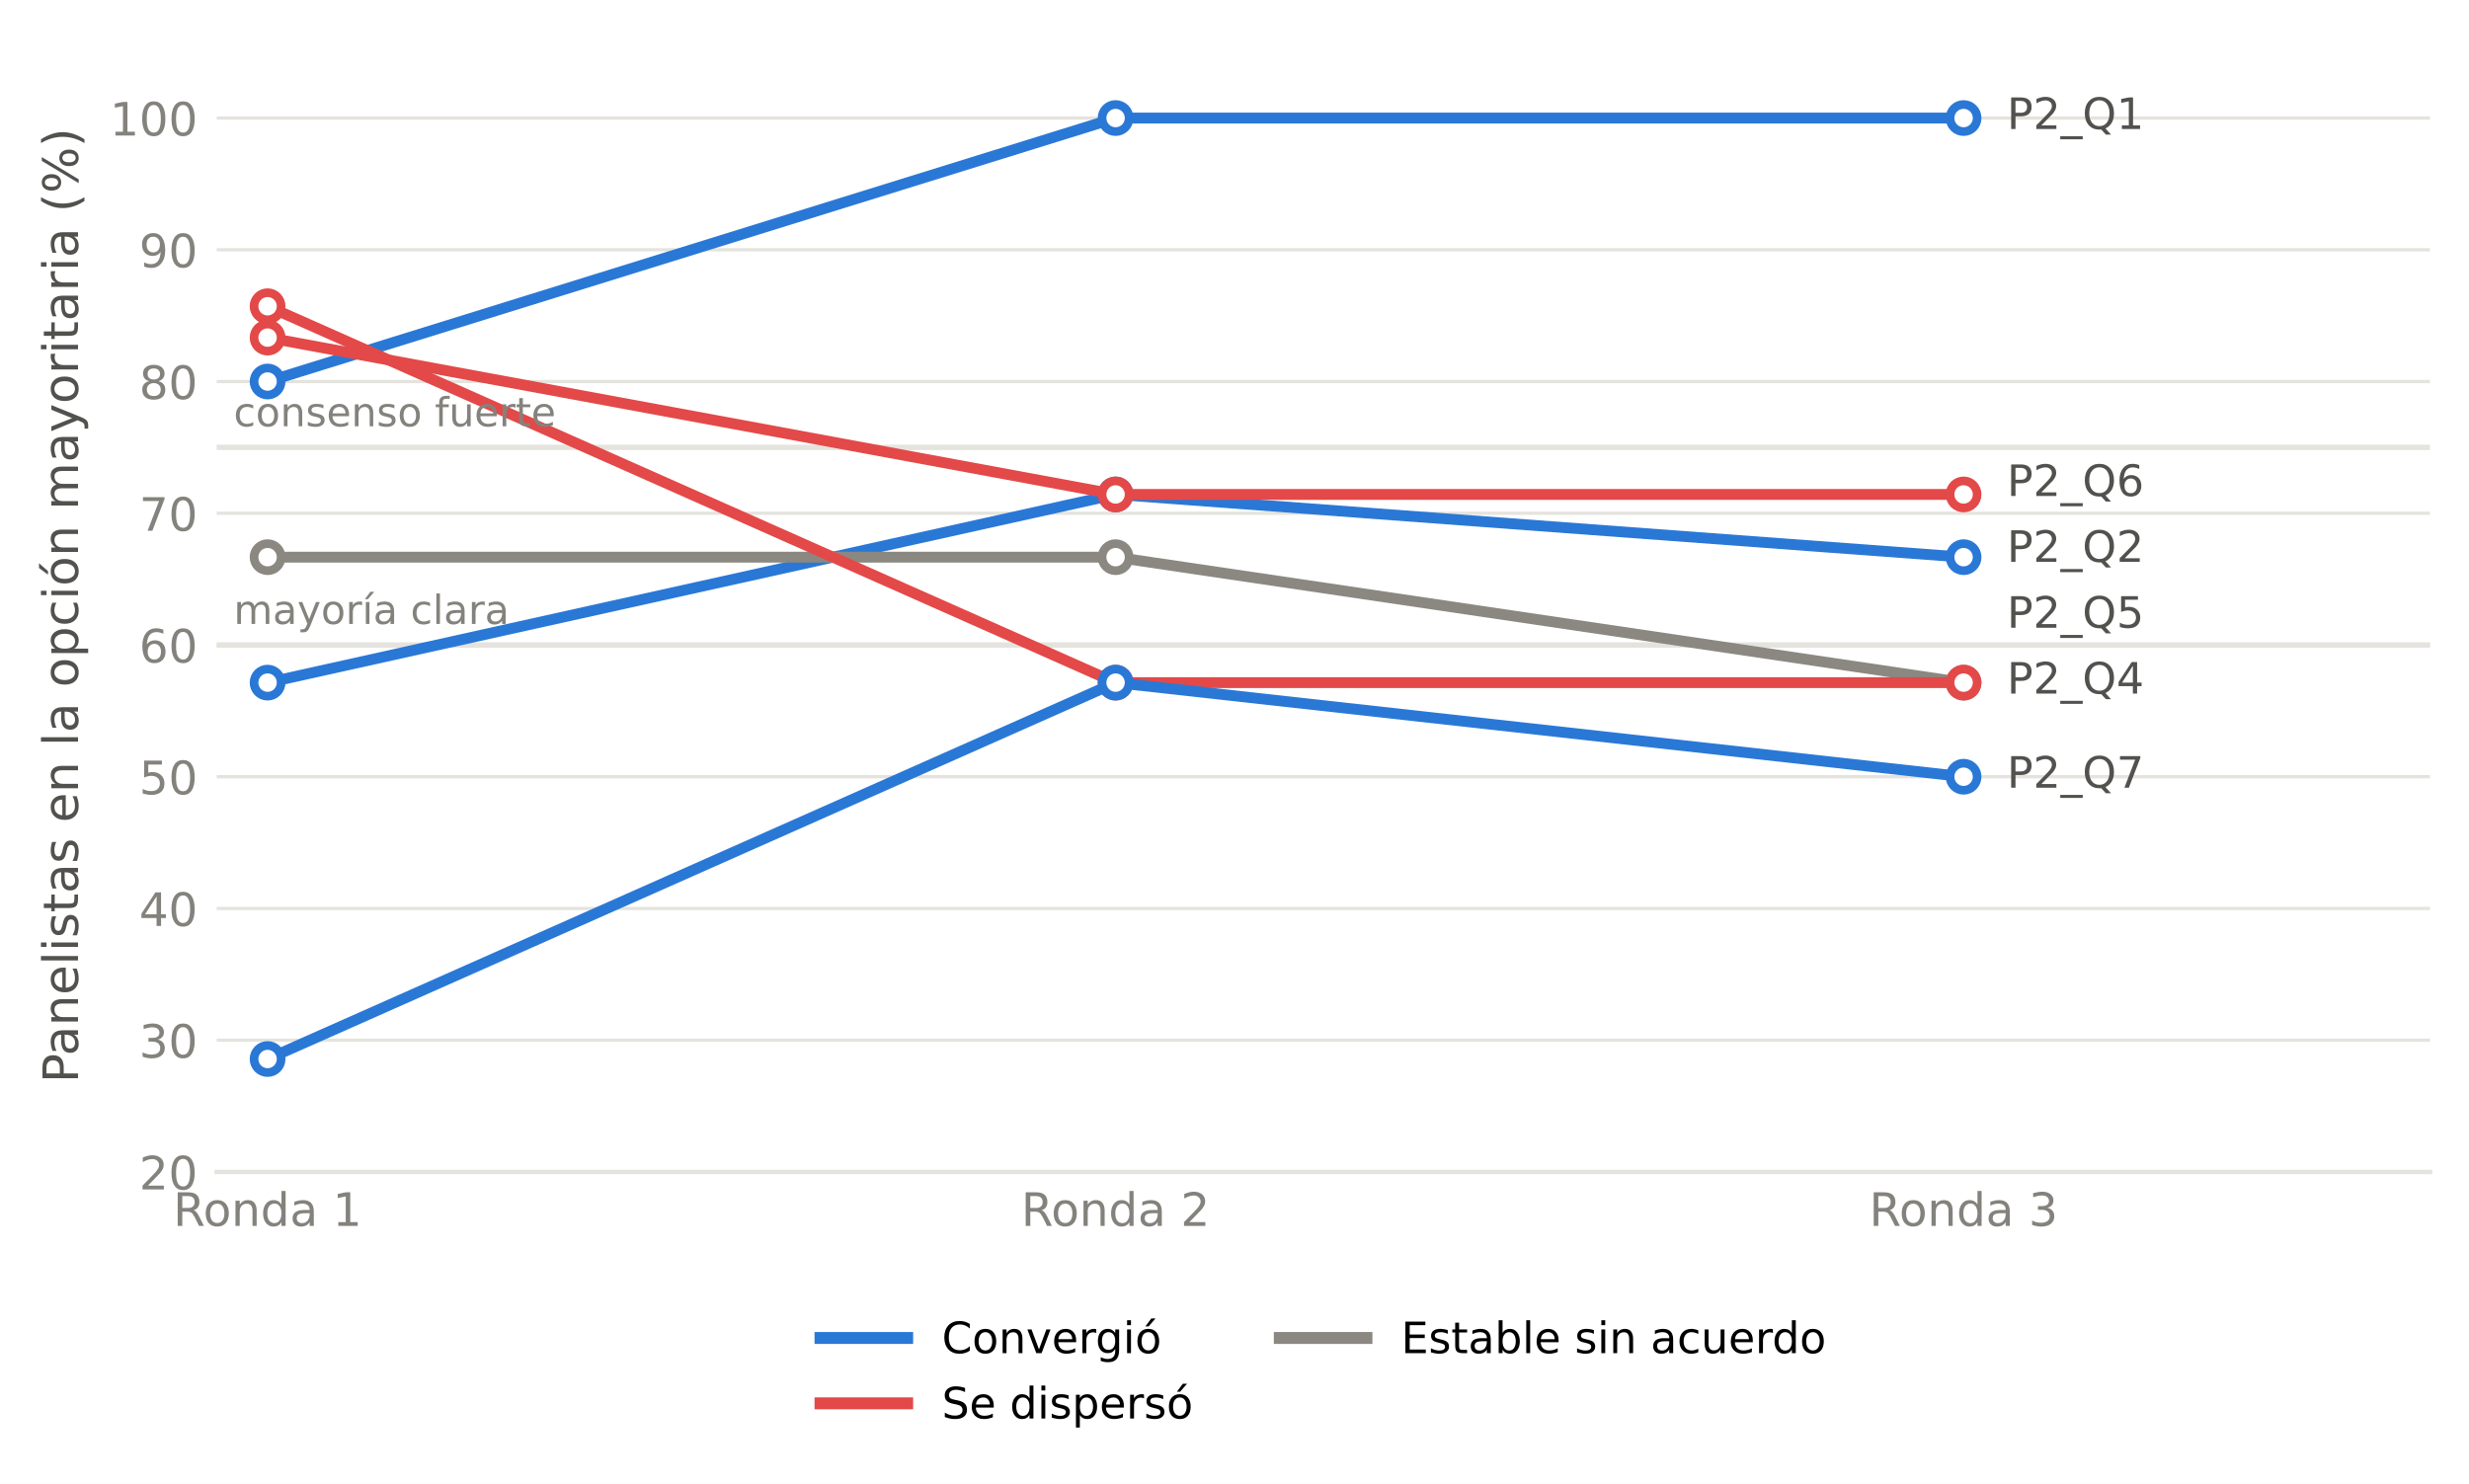
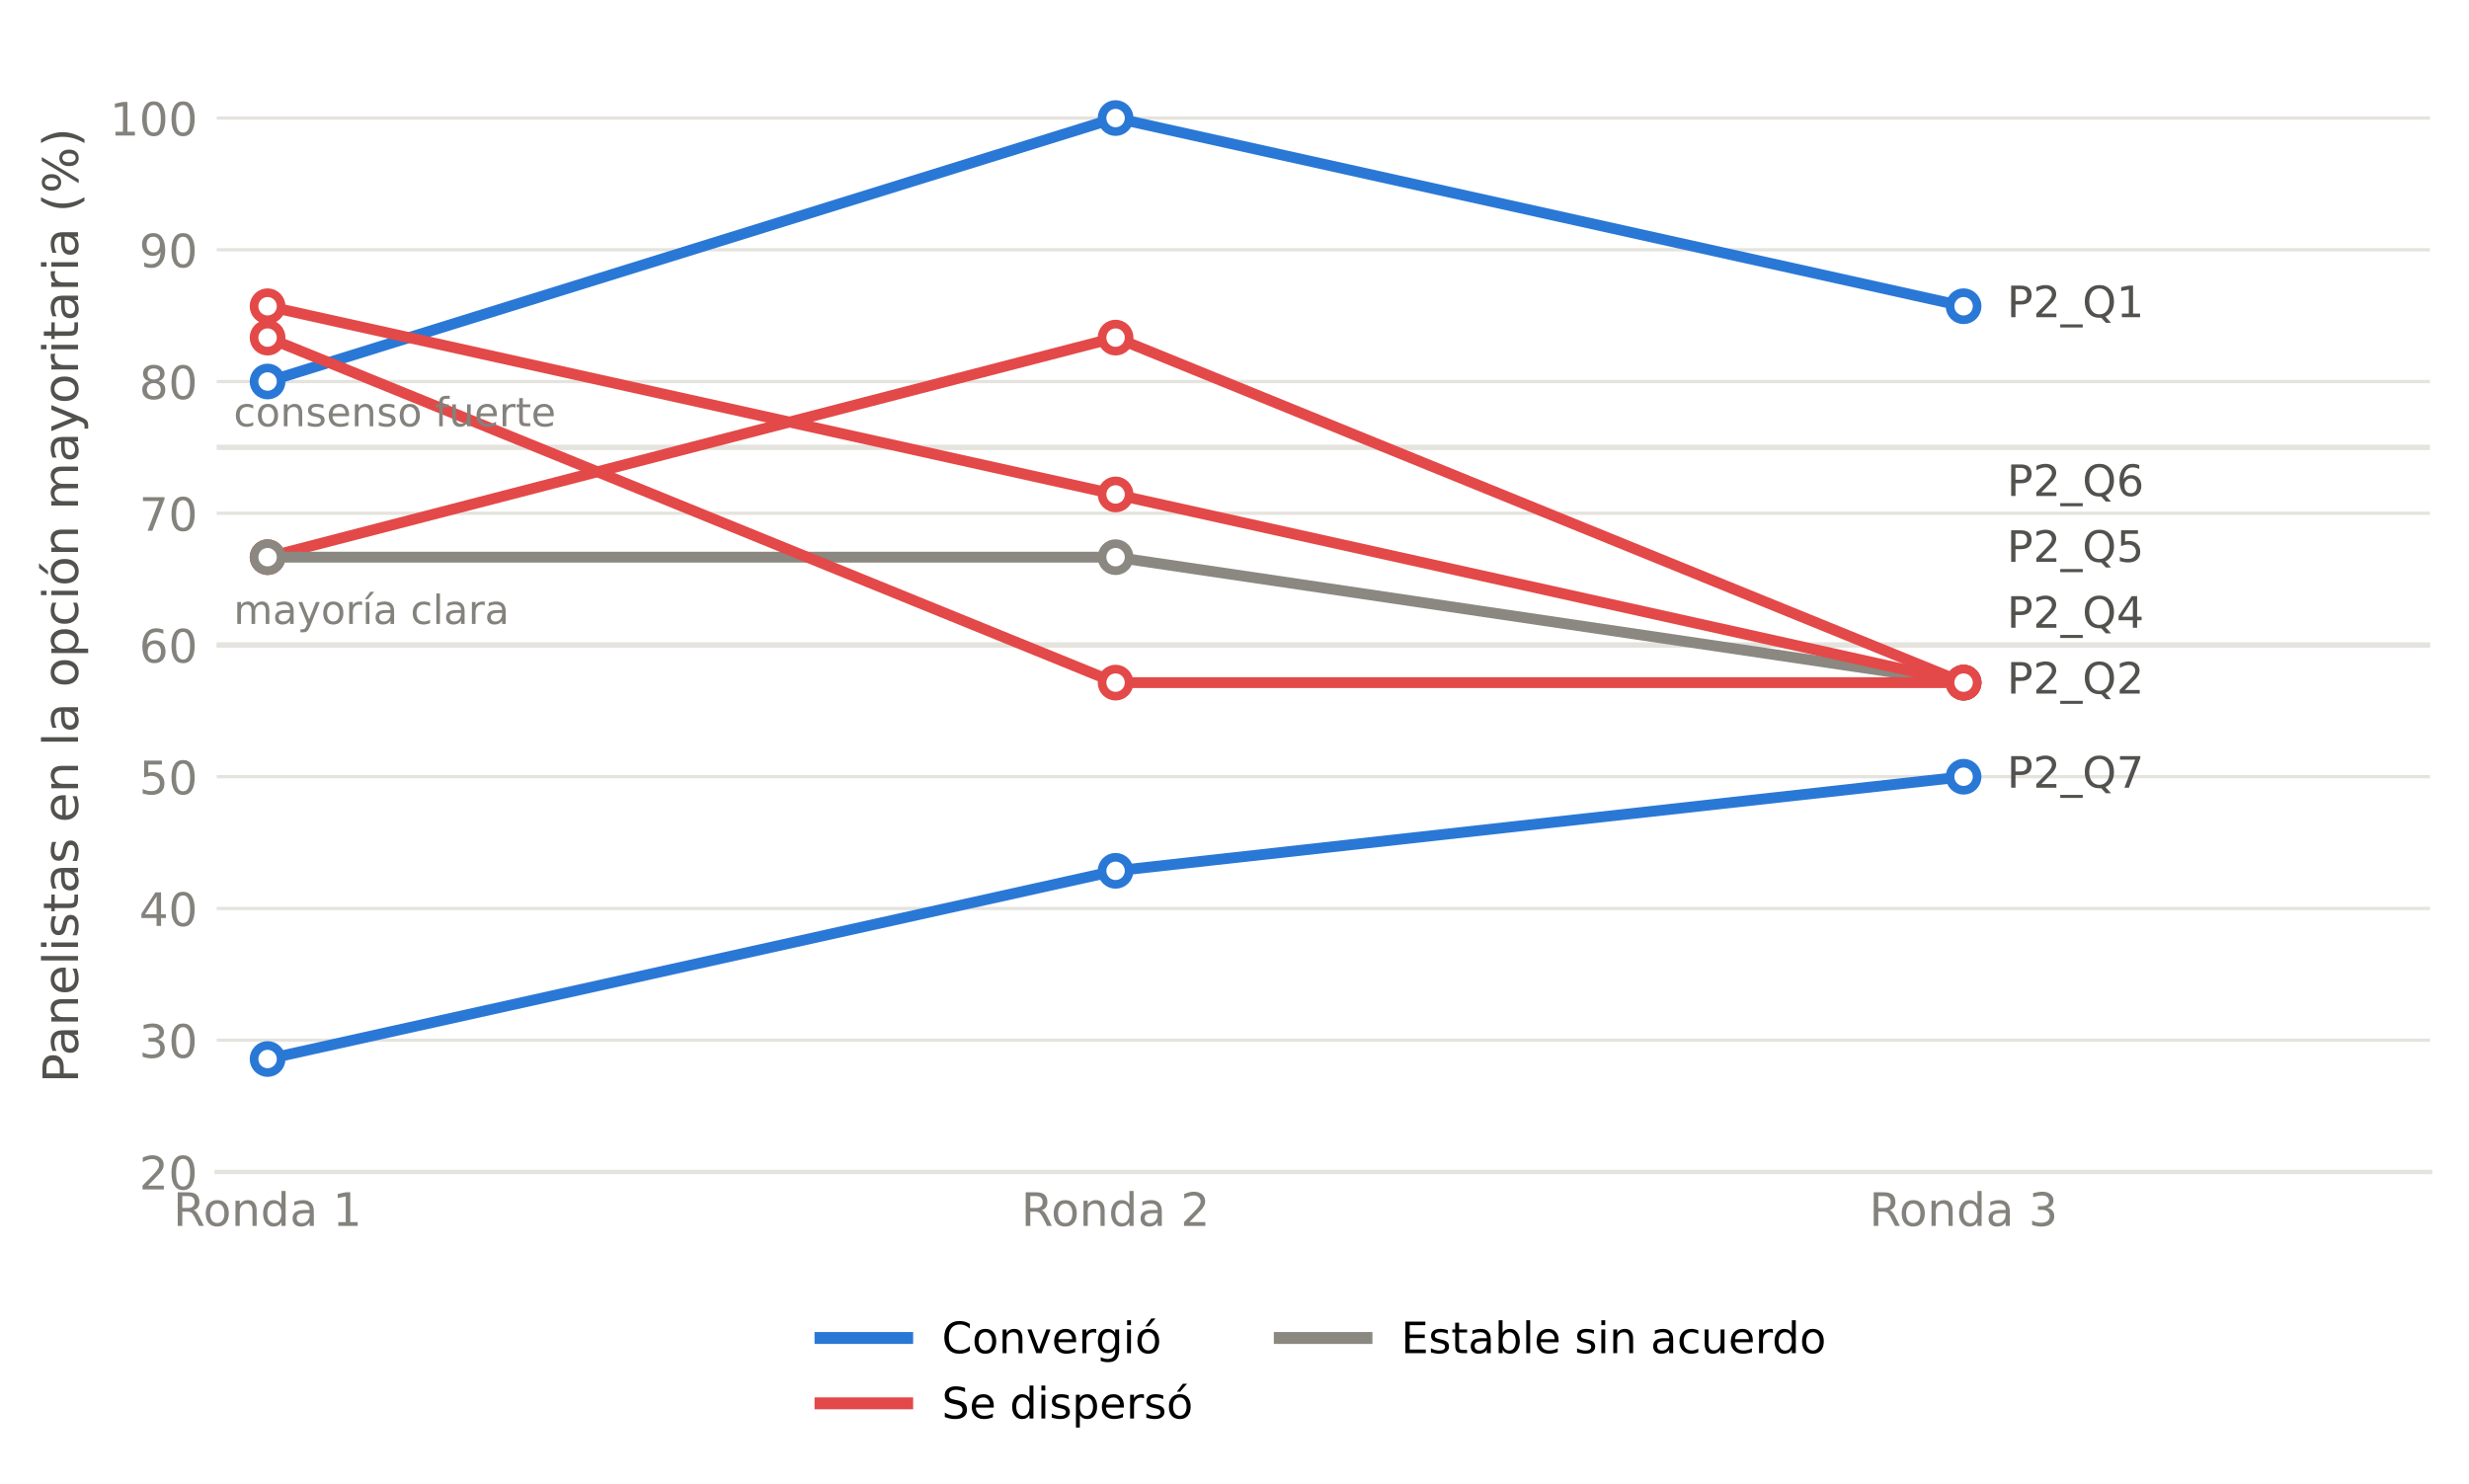
<svg xmlns="http://www.w3.org/2000/svg" xmlns:xlink="http://www.w3.org/1999/xlink" width="455.675pt" height="273.921pt" viewBox="0 0 455.675 273.921" version="1.1">
  <defs>
    <style type="text/css">*{stroke-linejoin: round; stroke-linecap: butt}</style>
  </defs>
  <g id="figure_1">
    <g id="patch_1">
      <path d="M 0 273.921  L 455.675 273.921  L 455.675 0  L 0 0  z " style="fill: #ffffff" />
    </g>
    <g id="axes_1">
      <g id="patch_2">
        <path d="M 39.995 216.344  L 448.475 216.344  L 448.475 7.2  L 39.995 7.2  z " style="fill: #ffffff" />
      </g>
      <g id="line2d_1">
-         <path d="M 39.995 82.589  L 448.475 82.589  " clip-path="url(#p2481fbc956)" style="fill: none; stroke: #e5e3dd; stroke-linecap: square" />
+         <path d="M 39.995 82.589  L 448.475 82.589  " clip-path="url(#p652cc55237)" style="fill: none; stroke: #e5e3dd; stroke-linecap: square" />
      </g>
      <g id="line2d_2">
-         <path d="M 39.995 119.068  L 448.475 119.068  " clip-path="url(#p2481fbc956)" style="fill: none; stroke: #e5e3dd; stroke-linecap: square" />
+         <path d="M 39.995 119.068  L 448.475 119.068  " clip-path="url(#p652cc55237)" style="fill: none; stroke: #e5e3dd; stroke-linecap: square" />
      </g>
      <g id="matplotlib.axis_1">
        <g id="xtick_1">
          <g id="line2d_3" />
          <g id="text_1">
            <text style="font-size: 8.5px; font-family: 'DejaVu Sans', 'Helvetica', 'Arial', sans-serif; text-anchor: middle; fill: #84827c" x="49.385" y="226.303" transform="rotate(-0 49.38503 226.3025)">Ronda 1</text>
          </g>
        </g>
        <g id="xtick_2">
          <g id="line2d_4" />
          <g id="text_2">
            <text style="font-size: 8.5px; font-family: 'DejaVu Sans', 'Helvetica', 'Arial', sans-serif; text-anchor: middle; fill: #84827c" x="205.891" y="226.303" transform="rotate(-0 205.8908 226.3025)">Ronda 2</text>
          </g>
        </g>
        <g id="xtick_3">
          <g id="line2d_5" />
          <g id="text_3">
            <text style="font-size: 8.5px; font-family: 'DejaVu Sans', 'Helvetica', 'Arial', sans-serif; text-anchor: middle; fill: #84827c" x="362.397" y="226.303" transform="rotate(-0 362.3965 226.3025)">Ronda 3</text>
          </g>
        </g>
      </g>
      <g id="matplotlib.axis_2">
        <g id="ytick_1">
          <g id="line2d_6">
-             <path d="M 39.995 216.344  L 448.475 216.344  " clip-path="url(#p2481fbc956)" style="fill: none; stroke: #e5e3dd; stroke-width: 0.6; stroke-linecap: square" />
+             <path d="M 39.995 216.344  L 448.475 216.344  " clip-path="url(#p652cc55237)" style="fill: none; stroke: #e5e3dd; stroke-width: 0.6; stroke-linecap: square" />
          </g>
          <g id="line2d_7" />
          <g id="text_4">
            <text style="font-size: 8.5px; font-family: 'DejaVu Sans', 'Helvetica', 'Arial', sans-serif; text-anchor: end; fill: #84827c" x="36.495" y="219.573" transform="rotate(-0 36.49469 219.5732)">20</text>
          </g>
        </g>
        <g id="ytick_2">
          <g id="line2d_8">
-             <path d="M 39.995 192.025  L 448.475 192.025  " clip-path="url(#p2481fbc956)" style="fill: none; stroke: #e5e3dd; stroke-width: 0.6; stroke-linecap: square" />
+             <path d="M 39.995 192.025  L 448.475 192.025  " clip-path="url(#p652cc55237)" style="fill: none; stroke: #e5e3dd; stroke-width: 0.6; stroke-linecap: square" />
          </g>
          <g id="line2d_9" />
          <g id="text_5">
            <text style="font-size: 8.5px; font-family: 'DejaVu Sans', 'Helvetica', 'Arial', sans-serif; text-anchor: end; fill: #84827c" x="36.495" y="195.254" transform="rotate(-0 36.49469 195.2541)">30</text>
          </g>
        </g>
        <g id="ytick_3">
          <g id="line2d_10">
-             <path d="M 39.995 167.706  L 448.475 167.706  " clip-path="url(#p2481fbc956)" style="fill: none; stroke: #e5e3dd; stroke-width: 0.6; stroke-linecap: square" />
+             <path d="M 39.995 167.706  L 448.475 167.706  " clip-path="url(#p652cc55237)" style="fill: none; stroke: #e5e3dd; stroke-width: 0.6; stroke-linecap: square" />
          </g>
          <g id="line2d_11" />
          <g id="text_6">
            <text style="font-size: 8.5px; font-family: 'DejaVu Sans', 'Helvetica', 'Arial', sans-serif; text-anchor: end; fill: #84827c" x="36.495" y="170.935" transform="rotate(-0 36.49469 170.9351)">40</text>
          </g>
        </g>
        <g id="ytick_4">
          <g id="line2d_12">
-             <path d="M 39.995 143.387  L 448.475 143.387  " clip-path="url(#p2481fbc956)" style="fill: none; stroke: #e5e3dd; stroke-width: 0.6; stroke-linecap: square" />
+             <path d="M 39.995 143.387  L 448.475 143.387  " clip-path="url(#p652cc55237)" style="fill: none; stroke: #e5e3dd; stroke-width: 0.6; stroke-linecap: square" />
          </g>
          <g id="line2d_13" />
          <g id="text_7">
            <text style="font-size: 8.5px; font-family: 'DejaVu Sans', 'Helvetica', 'Arial', sans-serif; text-anchor: end; fill: #84827c" x="36.495" y="146.616" transform="rotate(-0 36.49469 146.616)">50</text>
          </g>
        </g>
        <g id="ytick_5">
          <g id="line2d_14">
-             <path d="M 39.995 119.068  L 448.475 119.068  " clip-path="url(#p2481fbc956)" style="fill: none; stroke: #e5e3dd; stroke-width: 0.6; stroke-linecap: square" />
+             <path d="M 39.995 119.068  L 448.475 119.068  " clip-path="url(#p652cc55237)" style="fill: none; stroke: #e5e3dd; stroke-width: 0.6; stroke-linecap: square" />
          </g>
          <g id="line2d_15" />
          <g id="text_8">
            <text style="font-size: 8.5px; font-family: 'DejaVu Sans', 'Helvetica', 'Arial', sans-serif; text-anchor: end; fill: #84827c" x="36.495" y="122.297" transform="rotate(-0 36.49469 122.297)">60</text>
          </g>
        </g>
        <g id="ytick_6">
          <g id="line2d_16">
-             <path d="M 39.995 94.749  L 448.475 94.749  " clip-path="url(#p2481fbc956)" style="fill: none; stroke: #e5e3dd; stroke-width: 0.6; stroke-linecap: square" />
+             <path d="M 39.995 94.749  L 448.475 94.749  " clip-path="url(#p652cc55237)" style="fill: none; stroke: #e5e3dd; stroke-width: 0.6; stroke-linecap: square" />
          </g>
          <g id="line2d_17" />
          <g id="text_9">
            <text style="font-size: 8.5px; font-family: 'DejaVu Sans', 'Helvetica', 'Arial', sans-serif; text-anchor: end; fill: #84827c" x="36.495" y="97.978" transform="rotate(-0 36.49469 97.97792)">70</text>
          </g>
        </g>
        <g id="ytick_7">
          <g id="line2d_18">
-             <path d="M 39.995 70.43  L 448.475 70.43  " clip-path="url(#p2481fbc956)" style="fill: none; stroke: #e5e3dd; stroke-width: 0.6; stroke-linecap: square" />
+             <path d="M 39.995 70.43  L 448.475 70.43  " clip-path="url(#p652cc55237)" style="fill: none; stroke: #e5e3dd; stroke-width: 0.6; stroke-linecap: square" />
          </g>
          <g id="line2d_19" />
          <g id="text_10">
            <text style="font-size: 8.5px; font-family: 'DejaVu Sans', 'Helvetica', 'Arial', sans-serif; text-anchor: end; fill: #84827c" x="36.495" y="73.659" transform="rotate(-0 36.49469 73.65887)">80</text>
          </g>
        </g>
        <g id="ytick_8">
          <g id="line2d_20">
-             <path d="M 39.995 46.11  L 448.475 46.11  " clip-path="url(#p2481fbc956)" style="fill: none; stroke: #e5e3dd; stroke-width: 0.6; stroke-linecap: square" />
+             <path d="M 39.995 46.11  L 448.475 46.11  " clip-path="url(#p652cc55237)" style="fill: none; stroke: #e5e3dd; stroke-width: 0.6; stroke-linecap: square" />
          </g>
          <g id="line2d_21" />
          <g id="text_11">
            <text style="font-size: 8.5px; font-family: 'DejaVu Sans', 'Helvetica', 'Arial', sans-serif; text-anchor: end; fill: #84827c" x="36.495" y="49.34" transform="rotate(-0 36.49469 49.33982)">90</text>
          </g>
        </g>
        <g id="ytick_9">
          <g id="line2d_22">
-             <path d="M 39.995 21.791  L 448.475 21.791  " clip-path="url(#p2481fbc956)" style="fill: none; stroke: #e5e3dd; stroke-width: 0.6; stroke-linecap: square" />
+             <path d="M 39.995 21.791  L 448.475 21.791  " clip-path="url(#p652cc55237)" style="fill: none; stroke: #e5e3dd; stroke-width: 0.6; stroke-linecap: square" />
          </g>
          <g id="line2d_23" />
          <g id="text_12">
            <text style="font-size: 8.5px; font-family: 'DejaVu Sans', 'Helvetica', 'Arial', sans-serif; text-anchor: end; fill: #84827c" x="36.495" y="25.021" transform="rotate(-0 36.49469 25.02077)">100</text>
          </g>
        </g>
        <g id="text_13">
          <text style="font-size: 9px; font-family: 'DejaVu Sans', 'Helvetica', 'Arial', sans-serif; text-anchor: middle; fill: #52514e" x="14.399" y="111.772" transform="rotate(-90 14.39859 111.7719)">Panelistas en la opción mayoritaria (%)</text>
        </g>
      </g>
      <g id="patch_3">
        <path d="M 39.995 216.344  L 448.475 216.344  " style="fill: none; stroke: #e5e3dd; stroke-width: 0.8; stroke-linejoin: miter; stroke-linecap: square" />
      </g>
      <g id="line2d_24">
-         <path d="M 49.385 70.43  L 205.891 21.791  L 362.397 21.791  " clip-path="url(#p2481fbc956)" style="fill: none; stroke: #2a78d6; stroke-width: 2; stroke-linecap: square" />
+         <path d="M 49.385 70.43  L 205.891 21.791  L 362.397 56.533  " clip-path="url(#p652cc55237)" style="fill: none; stroke: #2a78d6; stroke-width: 2; stroke-linecap: square" />
        <defs>
-           <path id="m6cfd06c48e" d="M 0 2.5  C 0.663 2.5 1.299 2.237 1.768 1.768  C 2.237 1.299 2.5 0.663 2.5 0  C 2.5 -0.663 2.237 -1.299 1.768 -1.768  C 1.299 -2.237 0.663 -2.5 0 -2.5  C -0.663 -2.5 -1.299 -2.237 -1.768 -1.768  C -2.237 -1.299 -2.5 -0.663 -2.5 0  C -2.5 0.663 -2.237 1.299 -1.768 1.768  C -1.299 2.237 -0.663 2.5 0 2.5  z " style="stroke: #2a78d6; stroke-width: 1.6" />
+           <path id="m7fafcca602" d="M 0 2.5  C 0.663 2.5 1.299 2.237 1.768 1.768  C 2.237 1.299 2.5 0.663 2.5 0  C 2.5 -0.663 2.237 -1.299 1.768 -1.768  C 1.299 -2.237 0.663 -2.5 0 -2.5  C -0.663 -2.5 -1.299 -2.237 -1.768 -1.768  C -2.237 -1.299 -2.5 -0.663 -2.5 0  C -2.5 0.663 -2.237 1.299 -1.768 1.768  C -1.299 2.237 -0.663 2.5 0 2.5  z " style="stroke: #2a78d6; stroke-width: 1.6" />
        </defs>
-         <g clip-path="url(#p2481fbc956)">
-           <use xlink:href="#m6cfd06c48e" x="49.385" y="70.43" style="fill: #ffffff; stroke: #2a78d6; stroke-width: 1.6" />
-           <use xlink:href="#m6cfd06c48e" x="205.891" y="21.791" style="fill: #ffffff; stroke: #2a78d6; stroke-width: 1.6" />
-           <use xlink:href="#m6cfd06c48e" x="362.397" y="21.791" style="fill: #ffffff; stroke: #2a78d6; stroke-width: 1.6" />
+         <g clip-path="url(#p652cc55237)">
+           <use xlink:href="#m7fafcca602" x="49.385" y="70.43" style="fill: #ffffff; stroke: #2a78d6; stroke-width: 1.6" />
+           <use xlink:href="#m7fafcca602" x="205.891" y="21.791" style="fill: #ffffff; stroke: #2a78d6; stroke-width: 1.6" />
+           <use xlink:href="#m7fafcca602" x="362.397" y="56.533" style="fill: #ffffff; stroke: #2a78d6; stroke-width: 1.6" />
        </g>
      </g>
      <g id="line2d_25">
-         <path d="M 49.385 126.016  L 205.891 91.274  L 362.397 102.855  " clip-path="url(#p2481fbc956)" style="fill: none; stroke: #2a78d6; stroke-width: 2; stroke-linecap: square" />
-         <g clip-path="url(#p2481fbc956)">
-           <use xlink:href="#m6cfd06c48e" x="49.385" y="126.016" style="fill: #ffffff; stroke: #2a78d6; stroke-width: 1.6" />
-           <use xlink:href="#m6cfd06c48e" x="205.891" y="91.274" style="fill: #ffffff; stroke: #2a78d6; stroke-width: 1.6" />
-           <use xlink:href="#m6cfd06c48e" x="362.397" y="102.855" style="fill: #ffffff; stroke: #2a78d6; stroke-width: 1.6" />
+         <path d="M 49.385 102.855  L 205.891 62.323  L 362.397 126.016  " clip-path="url(#p652cc55237)" style="fill: none; stroke: #e34948; stroke-width: 2; stroke-linecap: square" />
+         <defs>
+           <path id="m2bdd5b75af" d="M 0 2.5  C 0.663 2.5 1.299 2.237 1.768 1.768  C 2.237 1.299 2.5 0.663 2.5 0  C 2.5 -0.663 2.237 -1.299 1.768 -1.768  C 1.299 -2.237 0.663 -2.5 0 -2.5  C -0.663 -2.5 -1.299 -2.237 -1.768 -1.768  C -2.237 -1.299 -2.5 -0.663 -2.5 0  C -2.5 0.663 -2.237 1.299 -1.768 1.768  C -1.299 2.237 -0.663 2.5 0 2.5  z " style="stroke: #e34948; stroke-width: 1.6" />
+         </defs>
+         <g clip-path="url(#p652cc55237)">
+           <use xlink:href="#m2bdd5b75af" x="49.385" y="102.855" style="fill: #ffffff; stroke: #e34948; stroke-width: 1.6" />
+           <use xlink:href="#m2bdd5b75af" x="205.891" y="62.323" style="fill: #ffffff; stroke: #e34948; stroke-width: 1.6" />
+           <use xlink:href="#m2bdd5b75af" x="362.397" y="126.016" style="fill: #ffffff; stroke: #e34948; stroke-width: 1.6" />
        </g>
      </g>
      <g id="line2d_26">
-         <path d="M 49.385 102.855  L 205.891 102.855  L 362.397 126.016  " clip-path="url(#p2481fbc956)" style="fill: none; stroke: #8a8880; stroke-width: 2; stroke-linecap: square" />
+         <path d="M 49.385 102.855  L 205.891 102.855  L 362.397 126.016  " clip-path="url(#p652cc55237)" style="fill: none; stroke: #8a8880; stroke-width: 2; stroke-linecap: square" />
        <defs>
-           <path id="mc8d598c71d" d="M 0 2.5  C 0.663 2.5 1.299 2.237 1.768 1.768  C 2.237 1.299 2.5 0.663 2.5 0  C 2.5 -0.663 2.237 -1.299 1.768 -1.768  C 1.299 -2.237 0.663 -2.5 0 -2.5  C -0.663 -2.5 -1.299 -2.237 -1.768 -1.768  C -2.237 -1.299 -2.5 -0.663 -2.5 0  C -2.5 0.663 -2.237 1.299 -1.768 1.768  C -1.299 2.237 -0.663 2.5 0 2.5  z " style="stroke: #8a8880; stroke-width: 1.6" />
+           <path id="m8e9d2438de" d="M 0 2.5  C 0.663 2.5 1.299 2.237 1.768 1.768  C 2.237 1.299 2.5 0.663 2.5 0  C 2.5 -0.663 2.237 -1.299 1.768 -1.768  C 1.299 -2.237 0.663 -2.5 0 -2.5  C -0.663 -2.5 -1.299 -2.237 -1.768 -1.768  C -2.237 -1.299 -2.5 -0.663 -2.5 0  C -2.5 0.663 -2.237 1.299 -1.768 1.768  C -1.299 2.237 -0.663 2.5 0 2.5  z " style="stroke: #8a8880; stroke-width: 1.6" />
        </defs>
-         <g clip-path="url(#p2481fbc956)">
-           <use xlink:href="#mc8d598c71d" x="49.385" y="102.855" style="fill: #ffffff; stroke: #8a8880; stroke-width: 1.6" />
-           <use xlink:href="#mc8d598c71d" x="205.891" y="102.855" style="fill: #ffffff; stroke: #8a8880; stroke-width: 1.6" />
-           <use xlink:href="#mc8d598c71d" x="362.397" y="126.016" style="fill: #ffffff; stroke: #8a8880; stroke-width: 1.6" />
+         <g clip-path="url(#p652cc55237)">
+           <use xlink:href="#m8e9d2438de" x="49.385" y="102.855" style="fill: #ffffff; stroke: #8a8880; stroke-width: 1.6" />
+           <use xlink:href="#m8e9d2438de" x="205.891" y="102.855" style="fill: #ffffff; stroke: #8a8880; stroke-width: 1.6" />
+           <use xlink:href="#m8e9d2438de" x="362.397" y="126.016" style="fill: #ffffff; stroke: #8a8880; stroke-width: 1.6" />
        </g>
      </g>
      <g id="line2d_27">
-         <path d="M 49.385 56.533  L 205.891 126.016  L 362.397 126.016  " clip-path="url(#p2481fbc956)" style="fill: none; stroke: #e34948; stroke-width: 2; stroke-linecap: square" />
-         <defs>
-           <path id="m2db3af68ac" d="M 0 2.5  C 0.663 2.5 1.299 2.237 1.768 1.768  C 2.237 1.299 2.5 0.663 2.5 0  C 2.5 -0.663 2.237 -1.299 1.768 -1.768  C 1.299 -2.237 0.663 -2.5 0 -2.5  C -0.663 -2.5 -1.299 -2.237 -1.768 -1.768  C -2.237 -1.299 -2.5 -0.663 -2.5 0  C -2.5 0.663 -2.237 1.299 -1.768 1.768  C -1.299 2.237 -0.663 2.5 0 2.5  z " style="stroke: #e34948; stroke-width: 1.6" />
-         </defs>
-         <g clip-path="url(#p2481fbc956)">
-           <use xlink:href="#m2db3af68ac" x="49.385" y="56.533" style="fill: #ffffff; stroke: #e34948; stroke-width: 1.6" />
-           <use xlink:href="#m2db3af68ac" x="205.891" y="126.016" style="fill: #ffffff; stroke: #e34948; stroke-width: 1.6" />
-           <use xlink:href="#m2db3af68ac" x="362.397" y="126.016" style="fill: #ffffff; stroke: #e34948; stroke-width: 1.6" />
+         <path d="M 49.385 56.533  L 205.891 91.274  L 362.397 126.016  " clip-path="url(#p652cc55237)" style="fill: none; stroke: #e34948; stroke-width: 2; stroke-linecap: square" />
+         <g clip-path="url(#p652cc55237)">
+           <use xlink:href="#m2bdd5b75af" x="49.385" y="56.533" style="fill: #ffffff; stroke: #e34948; stroke-width: 1.6" />
+           <use xlink:href="#m2bdd5b75af" x="205.891" y="91.274" style="fill: #ffffff; stroke: #e34948; stroke-width: 1.6" />
+           <use xlink:href="#m2bdd5b75af" x="362.397" y="126.016" style="fill: #ffffff; stroke: #e34948; stroke-width: 1.6" />
        </g>
      </g>
      <g id="line2d_28">
-         <path d="M 49.385 62.323  L 205.891 91.274  L 362.397 91.274  " clip-path="url(#p2481fbc956)" style="fill: none; stroke: #e34948; stroke-width: 2; stroke-linecap: square" />
-         <g clip-path="url(#p2481fbc956)">
-           <use xlink:href="#m2db3af68ac" x="49.385" y="62.323" style="fill: #ffffff; stroke: #e34948; stroke-width: 1.6" />
-           <use xlink:href="#m2db3af68ac" x="205.891" y="91.274" style="fill: #ffffff; stroke: #e34948; stroke-width: 1.6" />
-           <use xlink:href="#m2db3af68ac" x="362.397" y="91.274" style="fill: #ffffff; stroke: #e34948; stroke-width: 1.6" />
+         <path d="M 49.385 62.323  L 205.891 126.016  L 362.397 126.016  " clip-path="url(#p652cc55237)" style="fill: none; stroke: #e34948; stroke-width: 2; stroke-linecap: square" />
+         <g clip-path="url(#p652cc55237)">
+           <use xlink:href="#m2bdd5b75af" x="49.385" y="62.323" style="fill: #ffffff; stroke: #e34948; stroke-width: 1.6" />
+           <use xlink:href="#m2bdd5b75af" x="205.891" y="126.016" style="fill: #ffffff; stroke: #e34948; stroke-width: 1.6" />
+           <use xlink:href="#m2bdd5b75af" x="362.397" y="126.016" style="fill: #ffffff; stroke: #e34948; stroke-width: 1.6" />
        </g>
      </g>
      <g id="line2d_29">
-         <path d="M 49.385 195.499  L 205.891 126.016  L 362.397 143.387  " clip-path="url(#p2481fbc956)" style="fill: none; stroke: #2a78d6; stroke-width: 2; stroke-linecap: square" />
-         <g clip-path="url(#p2481fbc956)">
-           <use xlink:href="#m6cfd06c48e" x="49.385" y="195.499" style="fill: #ffffff; stroke: #2a78d6; stroke-width: 1.6" />
-           <use xlink:href="#m6cfd06c48e" x="205.891" y="126.016" style="fill: #ffffff; stroke: #2a78d6; stroke-width: 1.6" />
-           <use xlink:href="#m6cfd06c48e" x="362.397" y="143.387" style="fill: #ffffff; stroke: #2a78d6; stroke-width: 1.6" />
+         <path d="M 49.385 195.499  L 205.891 160.757  L 362.397 143.387  " clip-path="url(#p652cc55237)" style="fill: none; stroke: #2a78d6; stroke-width: 2; stroke-linecap: square" />
+         <g clip-path="url(#p652cc55237)">
+           <use xlink:href="#m7fafcca602" x="49.385" y="195.499" style="fill: #ffffff; stroke: #2a78d6; stroke-width: 1.6" />
+           <use xlink:href="#m7fafcca602" x="205.891" y="160.757" style="fill: #ffffff; stroke: #2a78d6; stroke-width: 1.6" />
+           <use xlink:href="#m7fafcca602" x="362.397" y="143.387" style="fill: #ffffff; stroke: #2a78d6; stroke-width: 1.6" />
        </g>
      </g>
      <g id="text_14">
        <text style="font-size: 8px; font-family: 'DejaVu Sans', 'Helvetica', 'Arial', sans-serif; text-anchor: start; fill: #52514e" x="370.397" y="145.412" transform="rotate(-0 370.3965 145.4123)">P2_Q7</text>
      </g>
      <g id="text_15">
-         <text style="font-size: 8px; font-family: 'DejaVu Sans', 'Helvetica', 'Arial', sans-serif; text-anchor: start; fill: #52514e" x="370.397" y="128.042" transform="rotate(-0 370.3965 128.0416)">P2_Q4</text>
+         <text style="font-size: 8px; font-family: 'DejaVu Sans', 'Helvetica', 'Arial', sans-serif; text-anchor: start; fill: #52514e" x="370.397" y="128.042" transform="rotate(-0 370.3965 128.0416)">P2_Q2</text>
      </g>
      <g id="text_16">
-         <text style="font-size: 8px; font-family: 'DejaVu Sans', 'Helvetica', 'Arial', sans-serif; text-anchor: start; fill: #52514e" x="370.397" y="115.882" transform="rotate(-0 370.3965 115.882)">P2_Q5</text>
+         <text style="font-size: 8px; font-family: 'DejaVu Sans', 'Helvetica', 'Arial', sans-serif; text-anchor: start; fill: #52514e" x="370.397" y="115.882" transform="rotate(-0 370.3965 115.882)">P2_Q4</text>
      </g>
      <g id="text_17">
-         <text style="font-size: 8px; font-family: 'DejaVu Sans', 'Helvetica', 'Arial', sans-serif; text-anchor: start; fill: #52514e" x="370.397" y="103.723" transform="rotate(-0 370.3965 103.7225)">P2_Q2</text>
+         <text style="font-size: 8px; font-family: 'DejaVu Sans', 'Helvetica', 'Arial', sans-serif; text-anchor: start; fill: #52514e" x="370.397" y="103.723" transform="rotate(-0 370.3965 103.7225)">P2_Q5</text>
      </g>
      <g id="text_18">
        <text style="font-size: 8px; font-family: 'DejaVu Sans', 'Helvetica', 'Arial', sans-serif; text-anchor: start; fill: #52514e" x="370.397" y="91.563" transform="rotate(-0 370.3965 91.56298)">P2_Q6</text>
      </g>
      <g id="text_19">
-         <text style="font-size: 8px; font-family: 'DejaVu Sans', 'Helvetica', 'Arial', sans-serif; text-anchor: start; fill: #52514e" x="370.397" y="23.817" transform="rotate(-0 370.3965 23.81706)">P2_Q1</text>
+         <text style="font-size: 8px; font-family: 'DejaVu Sans', 'Helvetica', 'Arial', sans-serif; text-anchor: start; fill: #52514e" x="370.397" y="58.559" transform="rotate(-0 370.3965 58.55856)">P2_Q1</text>
      </g>
      <g id="text_20">
        <text style="font-size: 7.4px; font-family: 'DejaVu Sans', 'Helvetica', 'Arial', sans-serif; text-anchor: start; fill: #84827c" x="43.125" y="78.698" transform="rotate(-0 43.1248 78.69801)">consenso fuerte</text>
      </g>
      <g id="text_21">
        <text style="font-size: 7.4px; font-family: 'DejaVu Sans', 'Helvetica', 'Arial', sans-serif; text-anchor: start; fill: #84827c" x="43.125" y="115.177" transform="rotate(-0 43.1248 115.1766)">mayoría clara</text>
      </g>
      <g id="legend_1">
        <g id="line2d_30">
          <path d="M 151.429 246.995  L 159.429 246.995  L 167.429 246.995  " style="fill: none; stroke: #2a78d6; stroke-width: 2.2; stroke-linecap: square" />
        </g>
        <g id="text_22">
          <text style="font-size: 8px; font-family: 'DejaVu Sans', 'Helvetica', 'Arial', sans-serif; text-anchor: start" x="173.829" y="249.795" transform="rotate(-0 173.8291 249.795)">Convergió</text>
        </g>
        <g id="line2d_31">
          <path d="M 151.429 259.057  L 159.429 259.057  L 167.429 259.057  " style="fill: none; stroke: #e34948; stroke-width: 2.2; stroke-linecap: square" />
        </g>
        <g id="text_23">
          <text style="font-size: 8px; font-family: 'DejaVu Sans', 'Helvetica', 'Arial', sans-serif; text-anchor: start" x="173.829" y="261.857" transform="rotate(-0 173.8291 261.8575)">Se dispersó</text>
        </g>
        <g id="line2d_32">
          <path d="M 236.194 246.995  L 244.194 246.995  L 252.194 246.995  " style="fill: none; stroke: #8a8880; stroke-width: 2.2; stroke-linecap: square" />
        </g>
        <g id="text_24">
          <text style="font-size: 8px; font-family: 'DejaVu Sans', 'Helvetica', 'Arial', sans-serif; text-anchor: start" x="258.594" y="249.795" transform="rotate(-0 258.5941 249.795)">Estable sin acuerdo</text>
        </g>
      </g>
    </g>
  </g>
  <defs>
-     <clipPath id="p2481fbc956">
+     <clipPath id="p652cc55237">
      <rect x="39.995" y="7.2" width="408.48" height="209.144" />
    </clipPath>
  </defs>
</svg>
